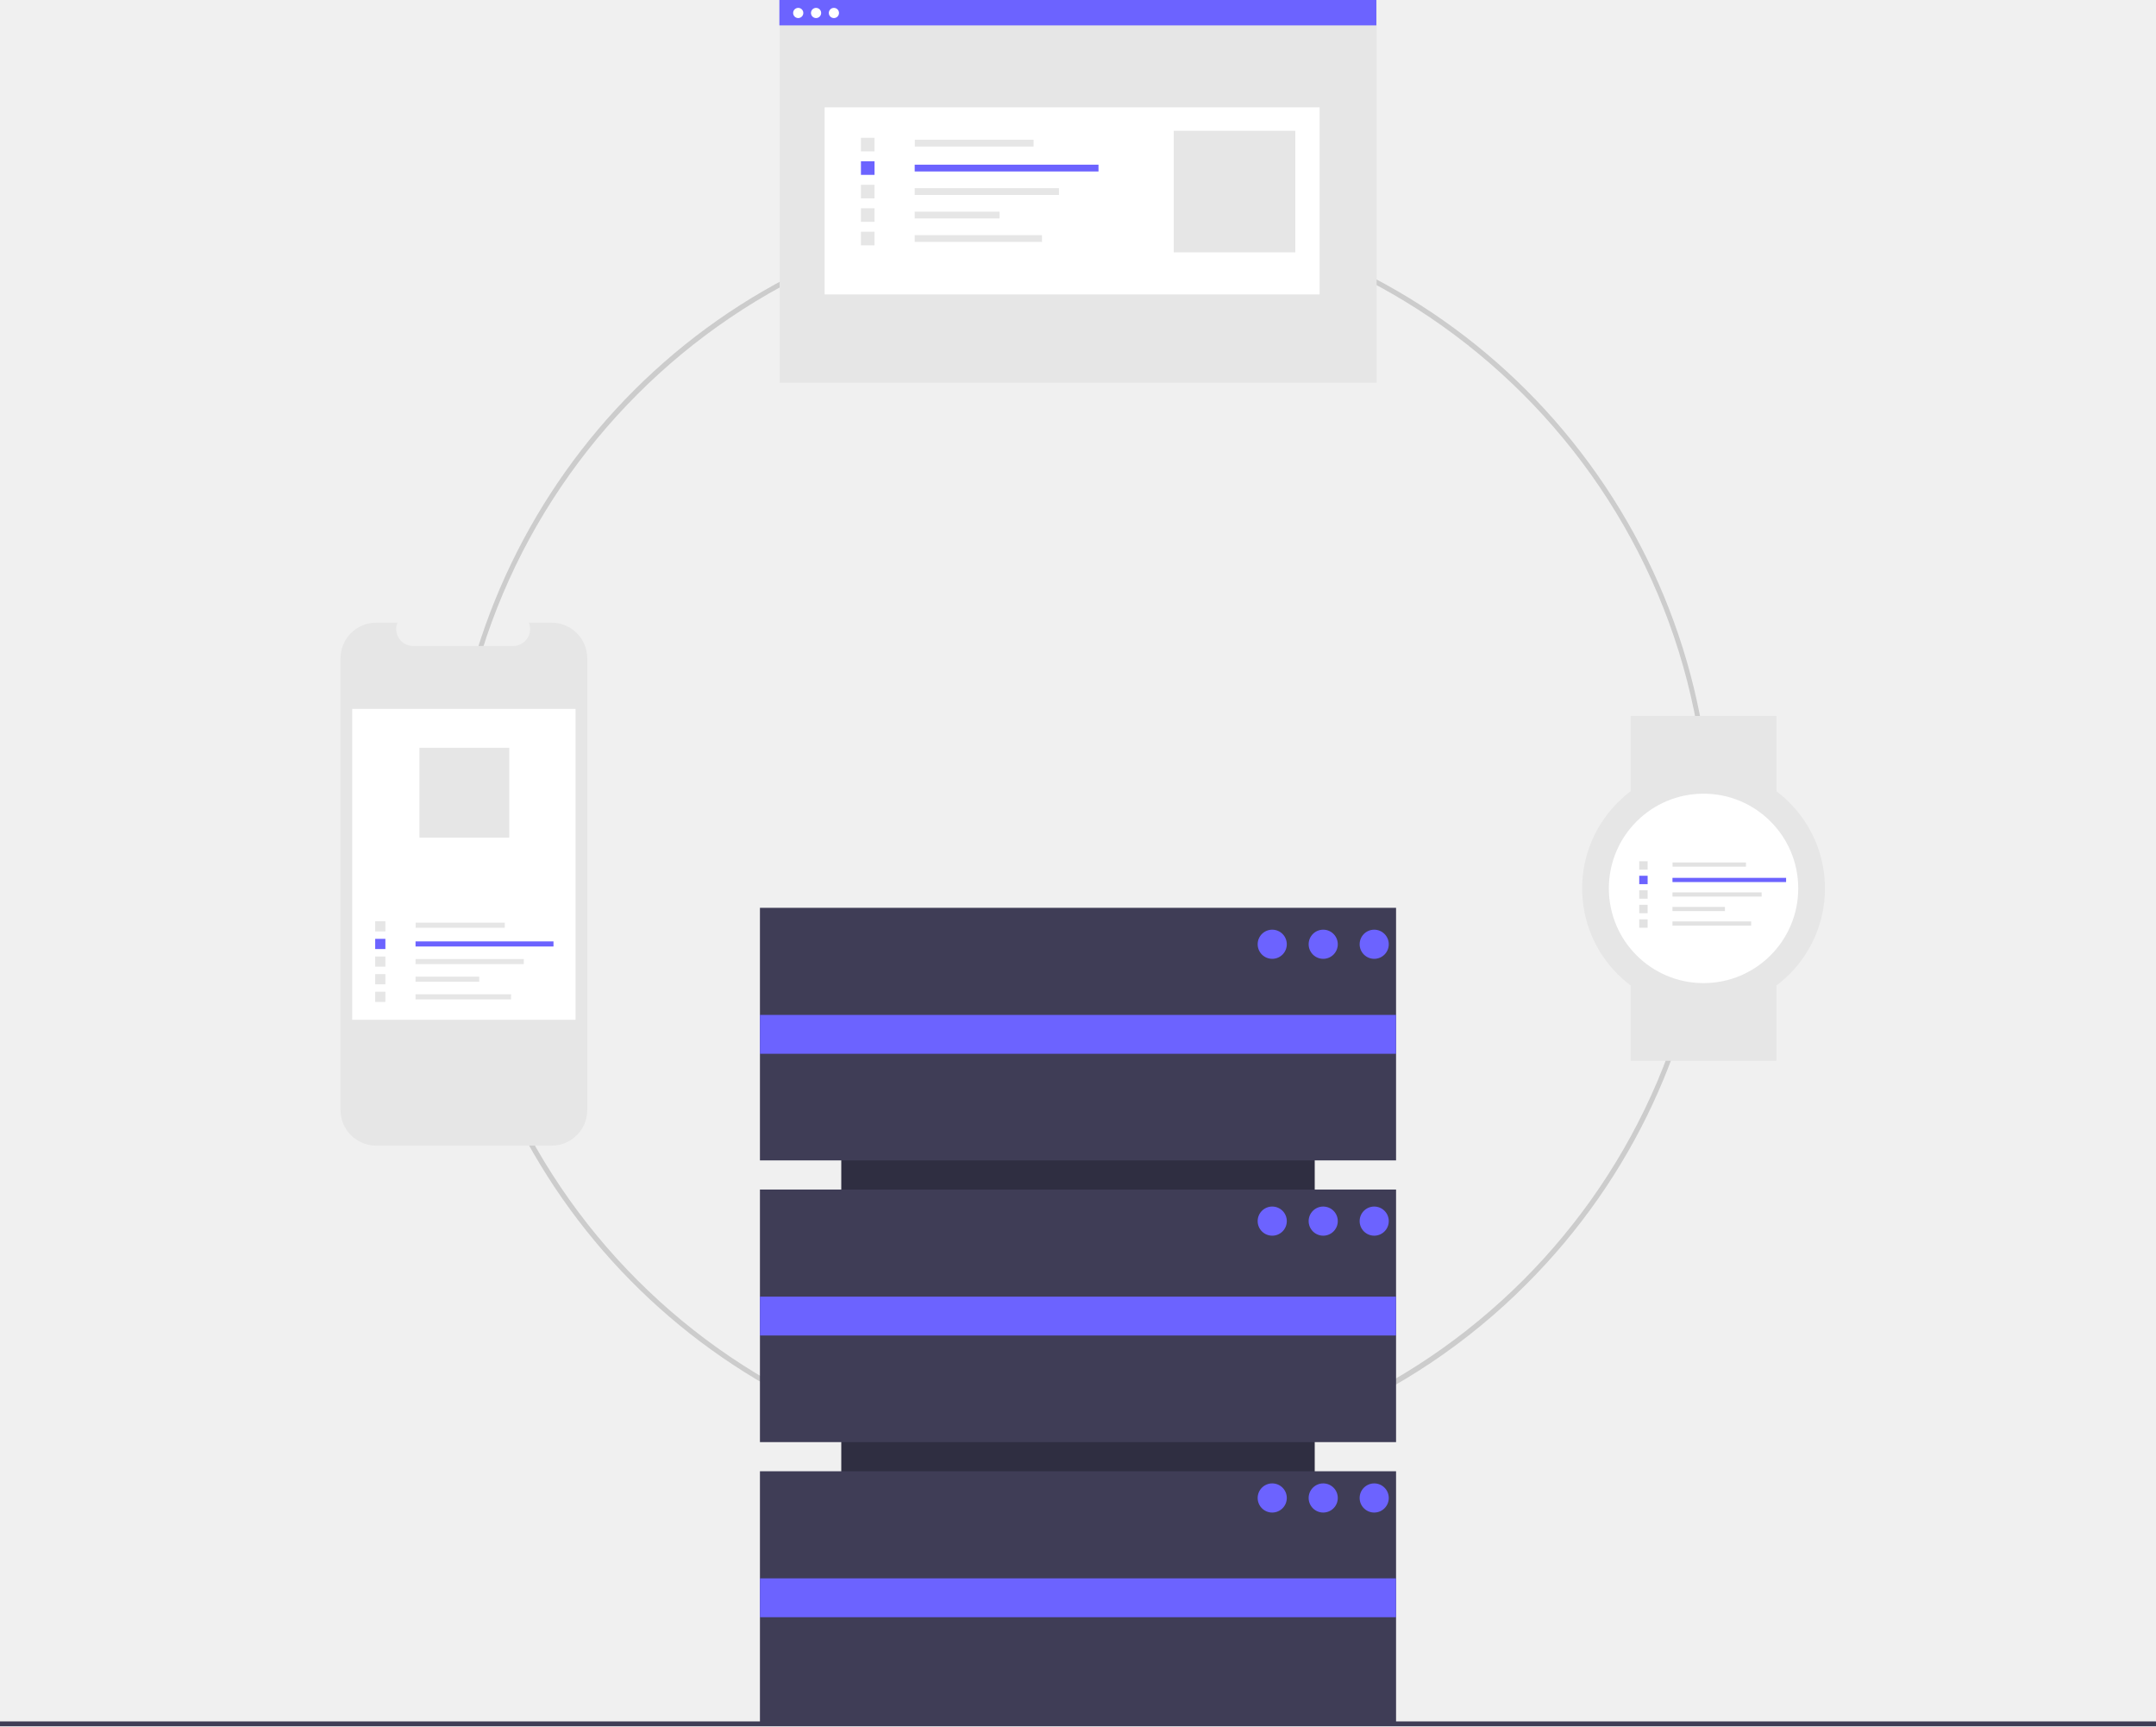
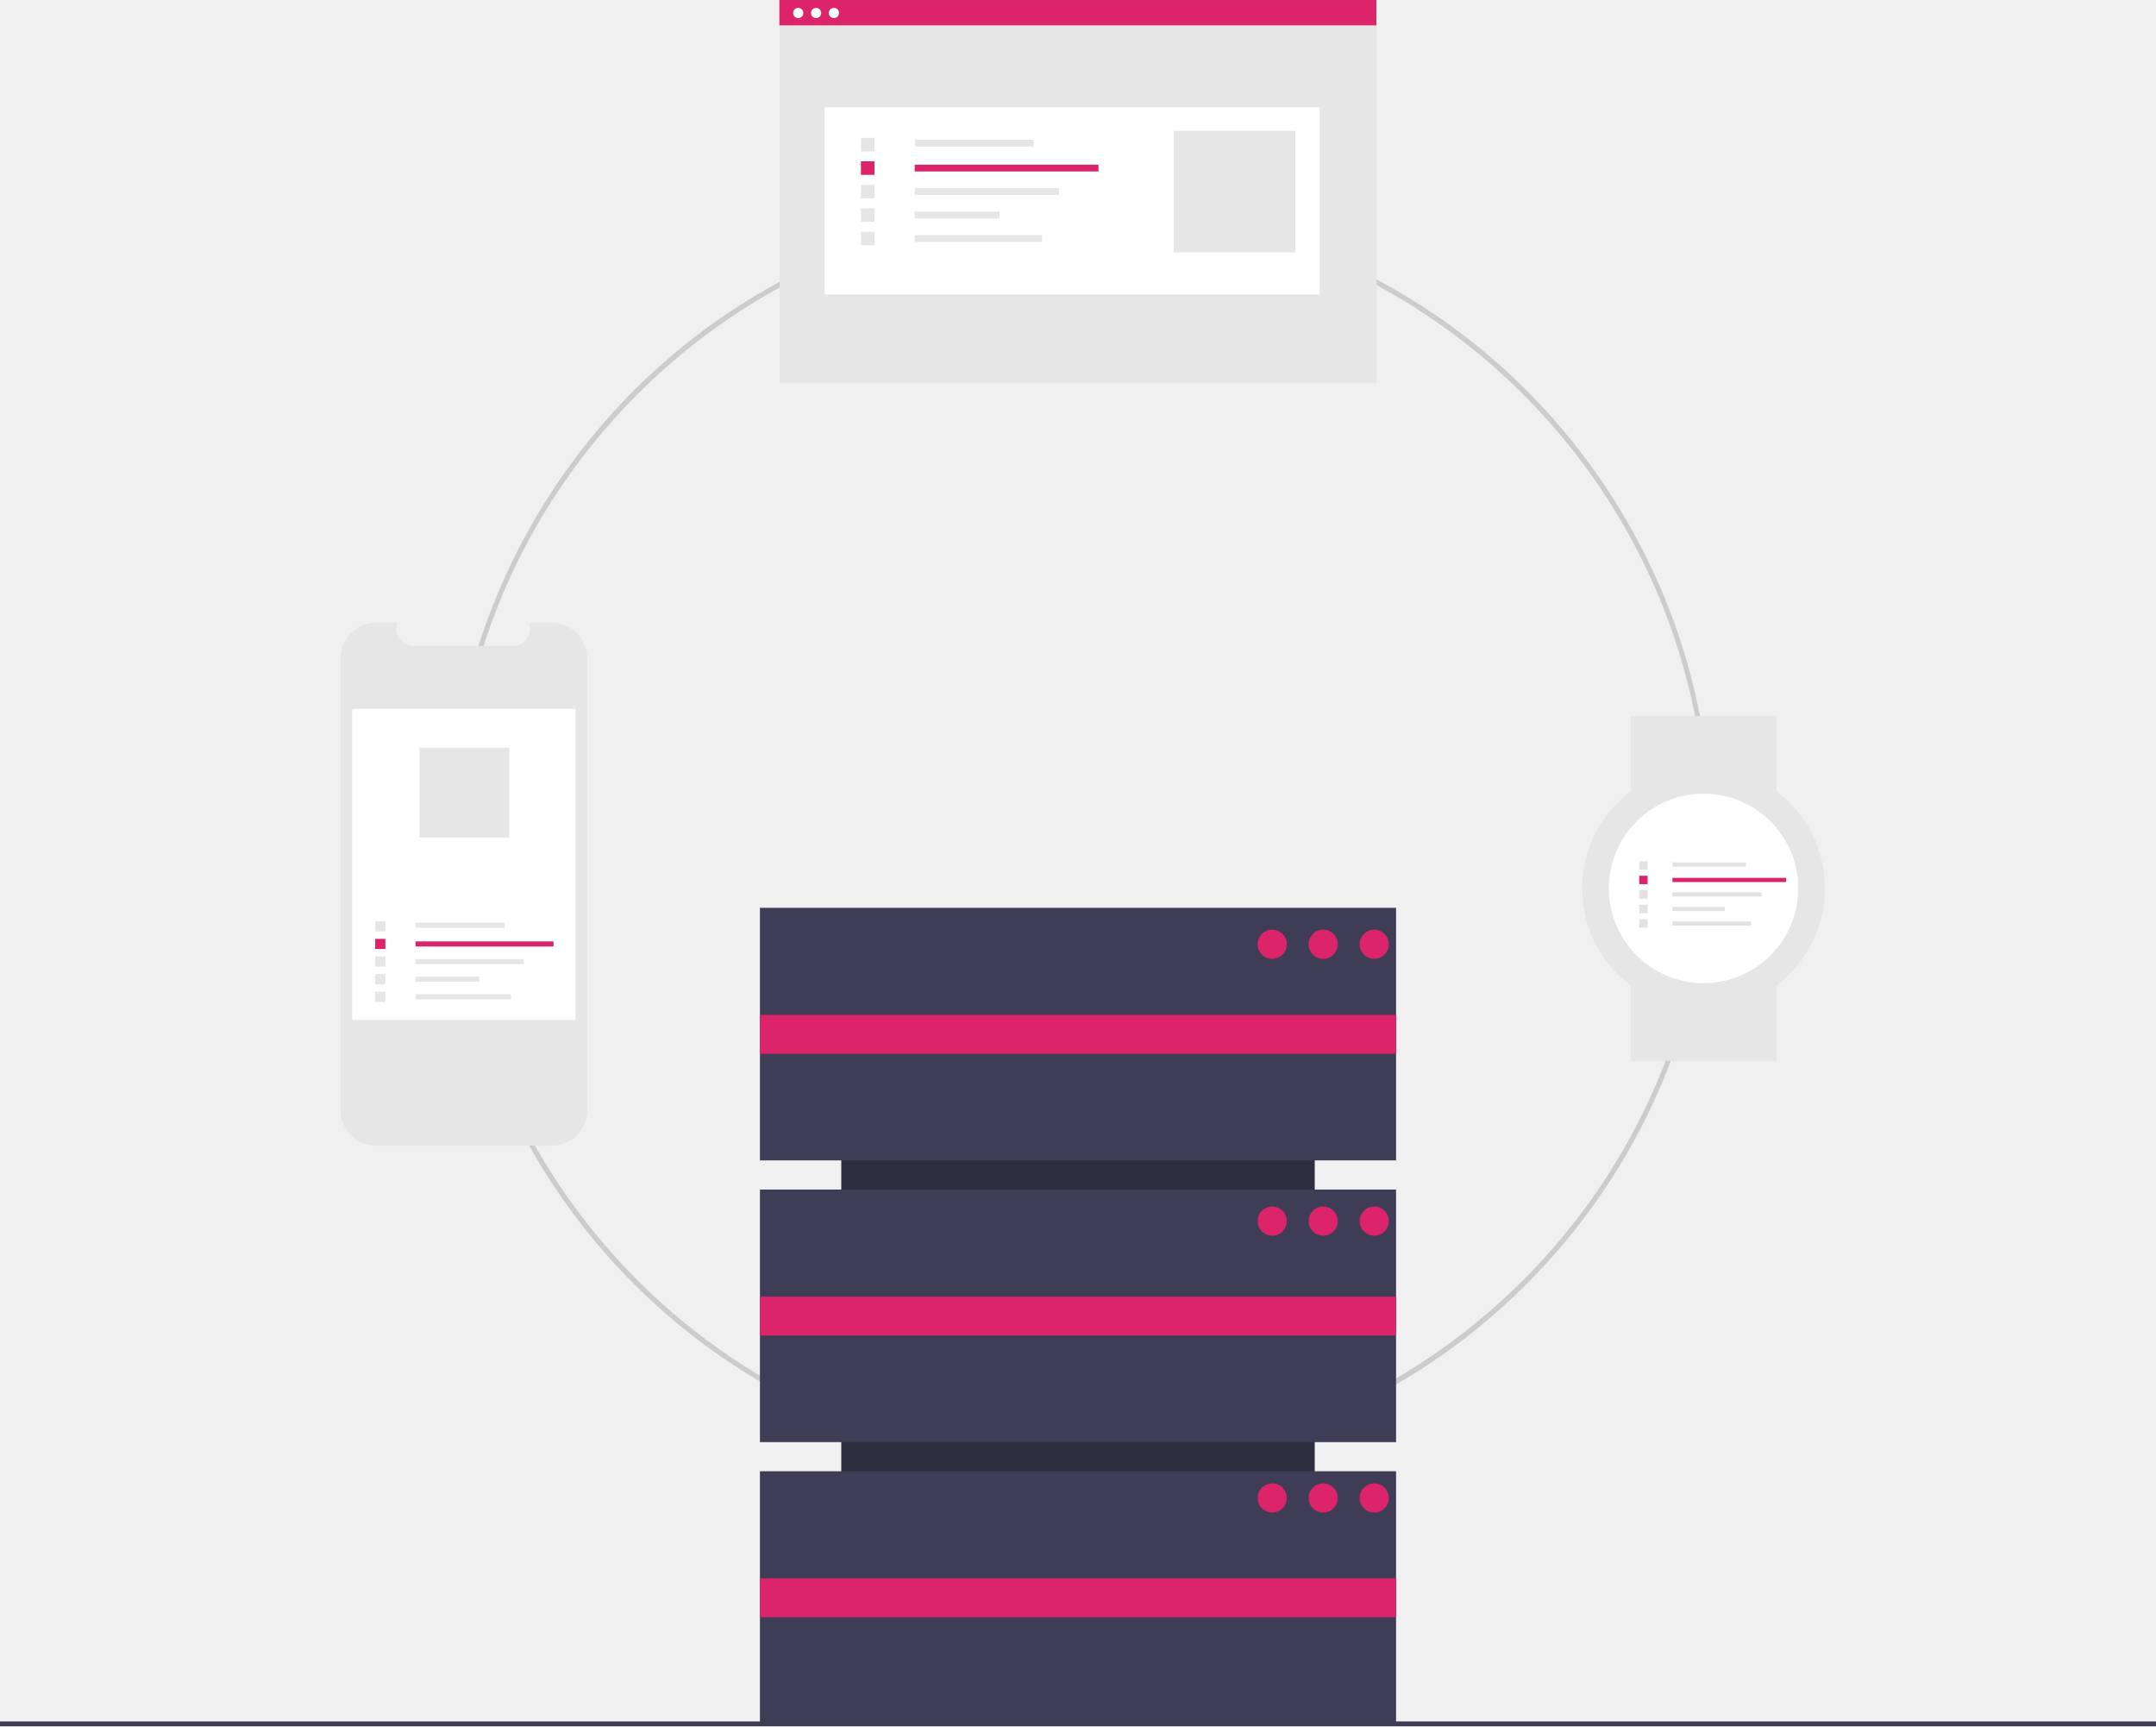
<svg xmlns="http://www.w3.org/2000/svg" data-name="Layer 1" width="888" height="710.807" viewBox="0 0 888 710.807">
  <path d="M600.936,699.404a260.064,260.064,0,1,1,183.894-76.171A258.365,258.365,0,0,1,600.936,699.404Zm0-518.129c-142.297,0-258.064,115.768-258.064,258.065s115.768,258.064,258.064,258.064S859,581.637,859,439.34,743.232,181.275,600.936,181.275Z" transform="translate(-156 -94.59648)" fill="#ccc" />
  <rect x="469" y="509.904" width="262" height="195" transform="translate(1051.404 -87.19257) rotate(90)" fill="#2f2e41" />
  <rect x="313" y="373.807" width="262" height="104" fill="#3f3d56" />
  <rect x="313" y="489.807" width="262" height="104" fill="#3f3d56" />
  <rect x="313" y="605.807" width="262" height="104" fill="#3f3d56" />
-   <rect x="313" y="417.904" width="262" height="16" fill="#6c63ff" />
-   <rect x="313" y="533.904" width="262" height="16" fill="#6c63ff" />
-   <rect x="313" y="649.904" width="262" height="16" fill="#6c63ff" />
-   <circle cx="524" cy="388.807" r="6" fill="#6c63ff" />
-   <circle cx="545" cy="388.807" r="6" fill="#6c63ff" />
-   <circle cx="566" cy="388.807" r="6" fill="#6c63ff" />
-   <circle cx="524" cy="502.807" r="6" fill="#6c63ff" />
-   <circle cx="545" cy="502.807" r="6" fill="#6c63ff" />
-   <circle cx="566" cy="502.807" r="6" fill="#6c63ff" />
-   <circle cx="524" cy="616.807" r="6" fill="#6c63ff" />
-   <circle cx="545" cy="616.807" r="6" fill="#6c63ff" />
-   <circle cx="566" cy="616.807" r="6" fill="#6c63ff" />
+   <rect x="313" y="417.904" width="262" height="16" fill="#db246a" />
+   <rect x="313" y="533.904" width="262" height="16" fill="#db246a" />
+   <rect x="313" y="649.904" width="262" height="16" fill="#db246a" />
+   <circle cx="524" cy="388.807" r="6" fill="#db246a" />
+   <circle cx="545" cy="388.807" r="6" fill="#db246a" />
+   <circle cx="566" cy="388.807" r="6" fill="#db246a" />
+   <circle cx="524" cy="502.807" r="6" fill="#db246a" />
+   <circle cx="545" cy="502.807" r="6" fill="#db246a" />
+   <circle cx="566" cy="502.807" r="6" fill="#db246a" />
+   <circle cx="524" cy="616.807" r="6" fill="#db246a" />
+   <circle cx="545" cy="616.807" r="6" fill="#db246a" />
+   <circle cx="566" cy="616.807" r="6" fill="#db246a" />
  <rect y="708.807" width="888" height="2" fill="#3f3d56" />
  <path d="M397.879,365.661v185.992a14.675,14.675,0,0,1-14.672,14.672H310.928a14.677,14.677,0,0,1-14.678-14.672V365.661a14.677,14.677,0,0,1,14.678-14.672h8.768a6.978,6.978,0,0,0,6.455,9.606h41.208a6.978,6.978,0,0,0,6.455-9.606h9.392A14.675,14.675,0,0,1,397.879,365.661Z" transform="translate(-156 -94.59648)" fill="#e6e6e6" />
  <rect x="145.064" y="291.91" width="92" height="128" fill="#fff" />
  <rect x="171.186" y="379.927" width="36.72" height="2.098" fill="#e6e6e6" />
-   <rect x="171.149" y="387.632" width="56.817" height="2.098" fill="#6c63ff" />
+   <rect x="171.149" y="387.632" width="56.817" height="2.098" fill="#db246a" />
  <rect x="171.149" y="394.89" width="44.588" height="2.098" fill="#e6e6e6" />
  <rect x="171.149" y="402.149" width="26.228" height="2.098" fill="#e6e6e6" />
  <rect x="171.149" y="409.407" width="39.343" height="2.098" fill="#e6e6e6" />
  <rect x="154.533" y="379.324" width="4.197" height="4.197" fill="#e6e6e6" />
-   <rect x="154.533" y="386.582" width="4.197" height="4.197" fill="#6c63ff" />
+   <rect x="154.533" y="386.582" width="4.197" height="4.197" fill="#db246a" />
  <rect x="154.533" y="393.841" width="4.197" height="4.197" fill="#e6e6e6" />
  <rect x="154.533" y="401.1" width="4.197" height="4.197" fill="#e6e6e6" />
  <rect x="154.533" y="408.358" width="4.197" height="4.197" fill="#e6e6e6" />
  <rect x="172.751" y="307.91" width="36.998" height="36.998" fill="#e6e6e6" />
  <rect x="321.111" y="0.139" width="245.884" height="157.475" fill="#e6e6e6" />
  <rect x="339.647" y="44.195" width="203.861" height="77.035" fill="#fff" />
  <rect x="376.789" y="57.542" width="48.927" height="2.796" fill="#e6e6e6" />
-   <rect x="376.74" y="67.807" width="75.705" height="2.796" fill="#6c63ff" />
+   <rect x="376.74" y="67.807" width="75.705" height="2.796" fill="#db246a" />
  <rect x="376.74" y="77.479" width="59.411" height="2.796" fill="#e6e6e6" />
  <rect x="376.74" y="87.151" width="34.948" height="2.796" fill="#e6e6e6" />
  <rect x="376.74" y="96.822" width="52.422" height="2.796" fill="#e6e6e6" />
  <rect x="354.601" y="56.738" width="5.592" height="5.592" fill="#e6e6e6" />
-   <rect x="354.601" y="66.409" width="5.592" height="5.592" fill="#6c63ff" />
+   <rect x="354.601" y="66.409" width="5.592" height="5.592" fill="#db246a" />
  <rect x="354.601" y="76.081" width="5.592" height="5.592" fill="#e6e6e6" />
  <rect x="354.601" y="85.753" width="5.592" height="5.592" fill="#e6e6e6" />
  <rect x="354.601" y="95.424" width="5.592" height="5.592" fill="#e6e6e6" />
  <rect x="483.445" y="53.847" width="50.059" height="50.059" fill="#e6e6e6" />
-   <rect x="321.006" width="245.884" height="10.446" fill="#6c63ff" />
+   <rect x="321.006" width="245.884" height="10.446" fill="#db246a" />
  <circle cx="328.768" cy="5.341" r="2.097" fill="#fff" />
  <circle cx="336.117" cy="5.341" r="2.097" fill="#fff" />
  <circle cx="343.466" cy="5.341" r="2.097" fill="#fff" />
  <rect x="671.648" y="294.807" width="60" height="31" fill="#e6e6e6" />
  <rect x="671.648" y="405.807" width="60" height="31" fill="#e6e6e6" />
  <circle cx="701.648" cy="365.807" r="50" fill="#e6e6e6" />
  <circle cx="701.648" cy="365.807" r="39" fill="#fff" />
  <rect x="688.877" y="355.122" width="30.247" height="1.728" fill="#e2e2e2" />
-   <rect x="688.846" y="361.468" width="46.802" height="1.728" fill="#6c63ff" />
+   <rect x="688.846" y="361.468" width="46.802" height="1.728" fill="#db246a" />
  <rect x="688.846" y="367.447" width="36.728" height="1.728" fill="#e2e2e2" />
  <rect x="688.846" y="373.426" width="21.605" height="1.728" fill="#e2e2e2" />
  <rect x="688.846" y="379.405" width="32.407" height="1.728" fill="#e2e2e2" />
  <rect x="675.16" y="354.625" width="3.457" height="3.457" fill="#e2e2e2" />
-   <rect x="675.16" y="360.604" width="3.457" height="3.457" fill="#6c63ff" />
+   <rect x="675.16" y="360.604" width="3.457" height="3.457" fill="#db246a" />
  <rect x="675.16" y="366.583" width="3.457" height="3.457" fill="#e2e2e2" />
  <rect x="675.16" y="372.562" width="3.457" height="3.457" fill="#e2e2e2" />
  <rect x="675.16" y="378.541" width="3.457" height="3.457" fill="#e2e2e2" />
</svg>
